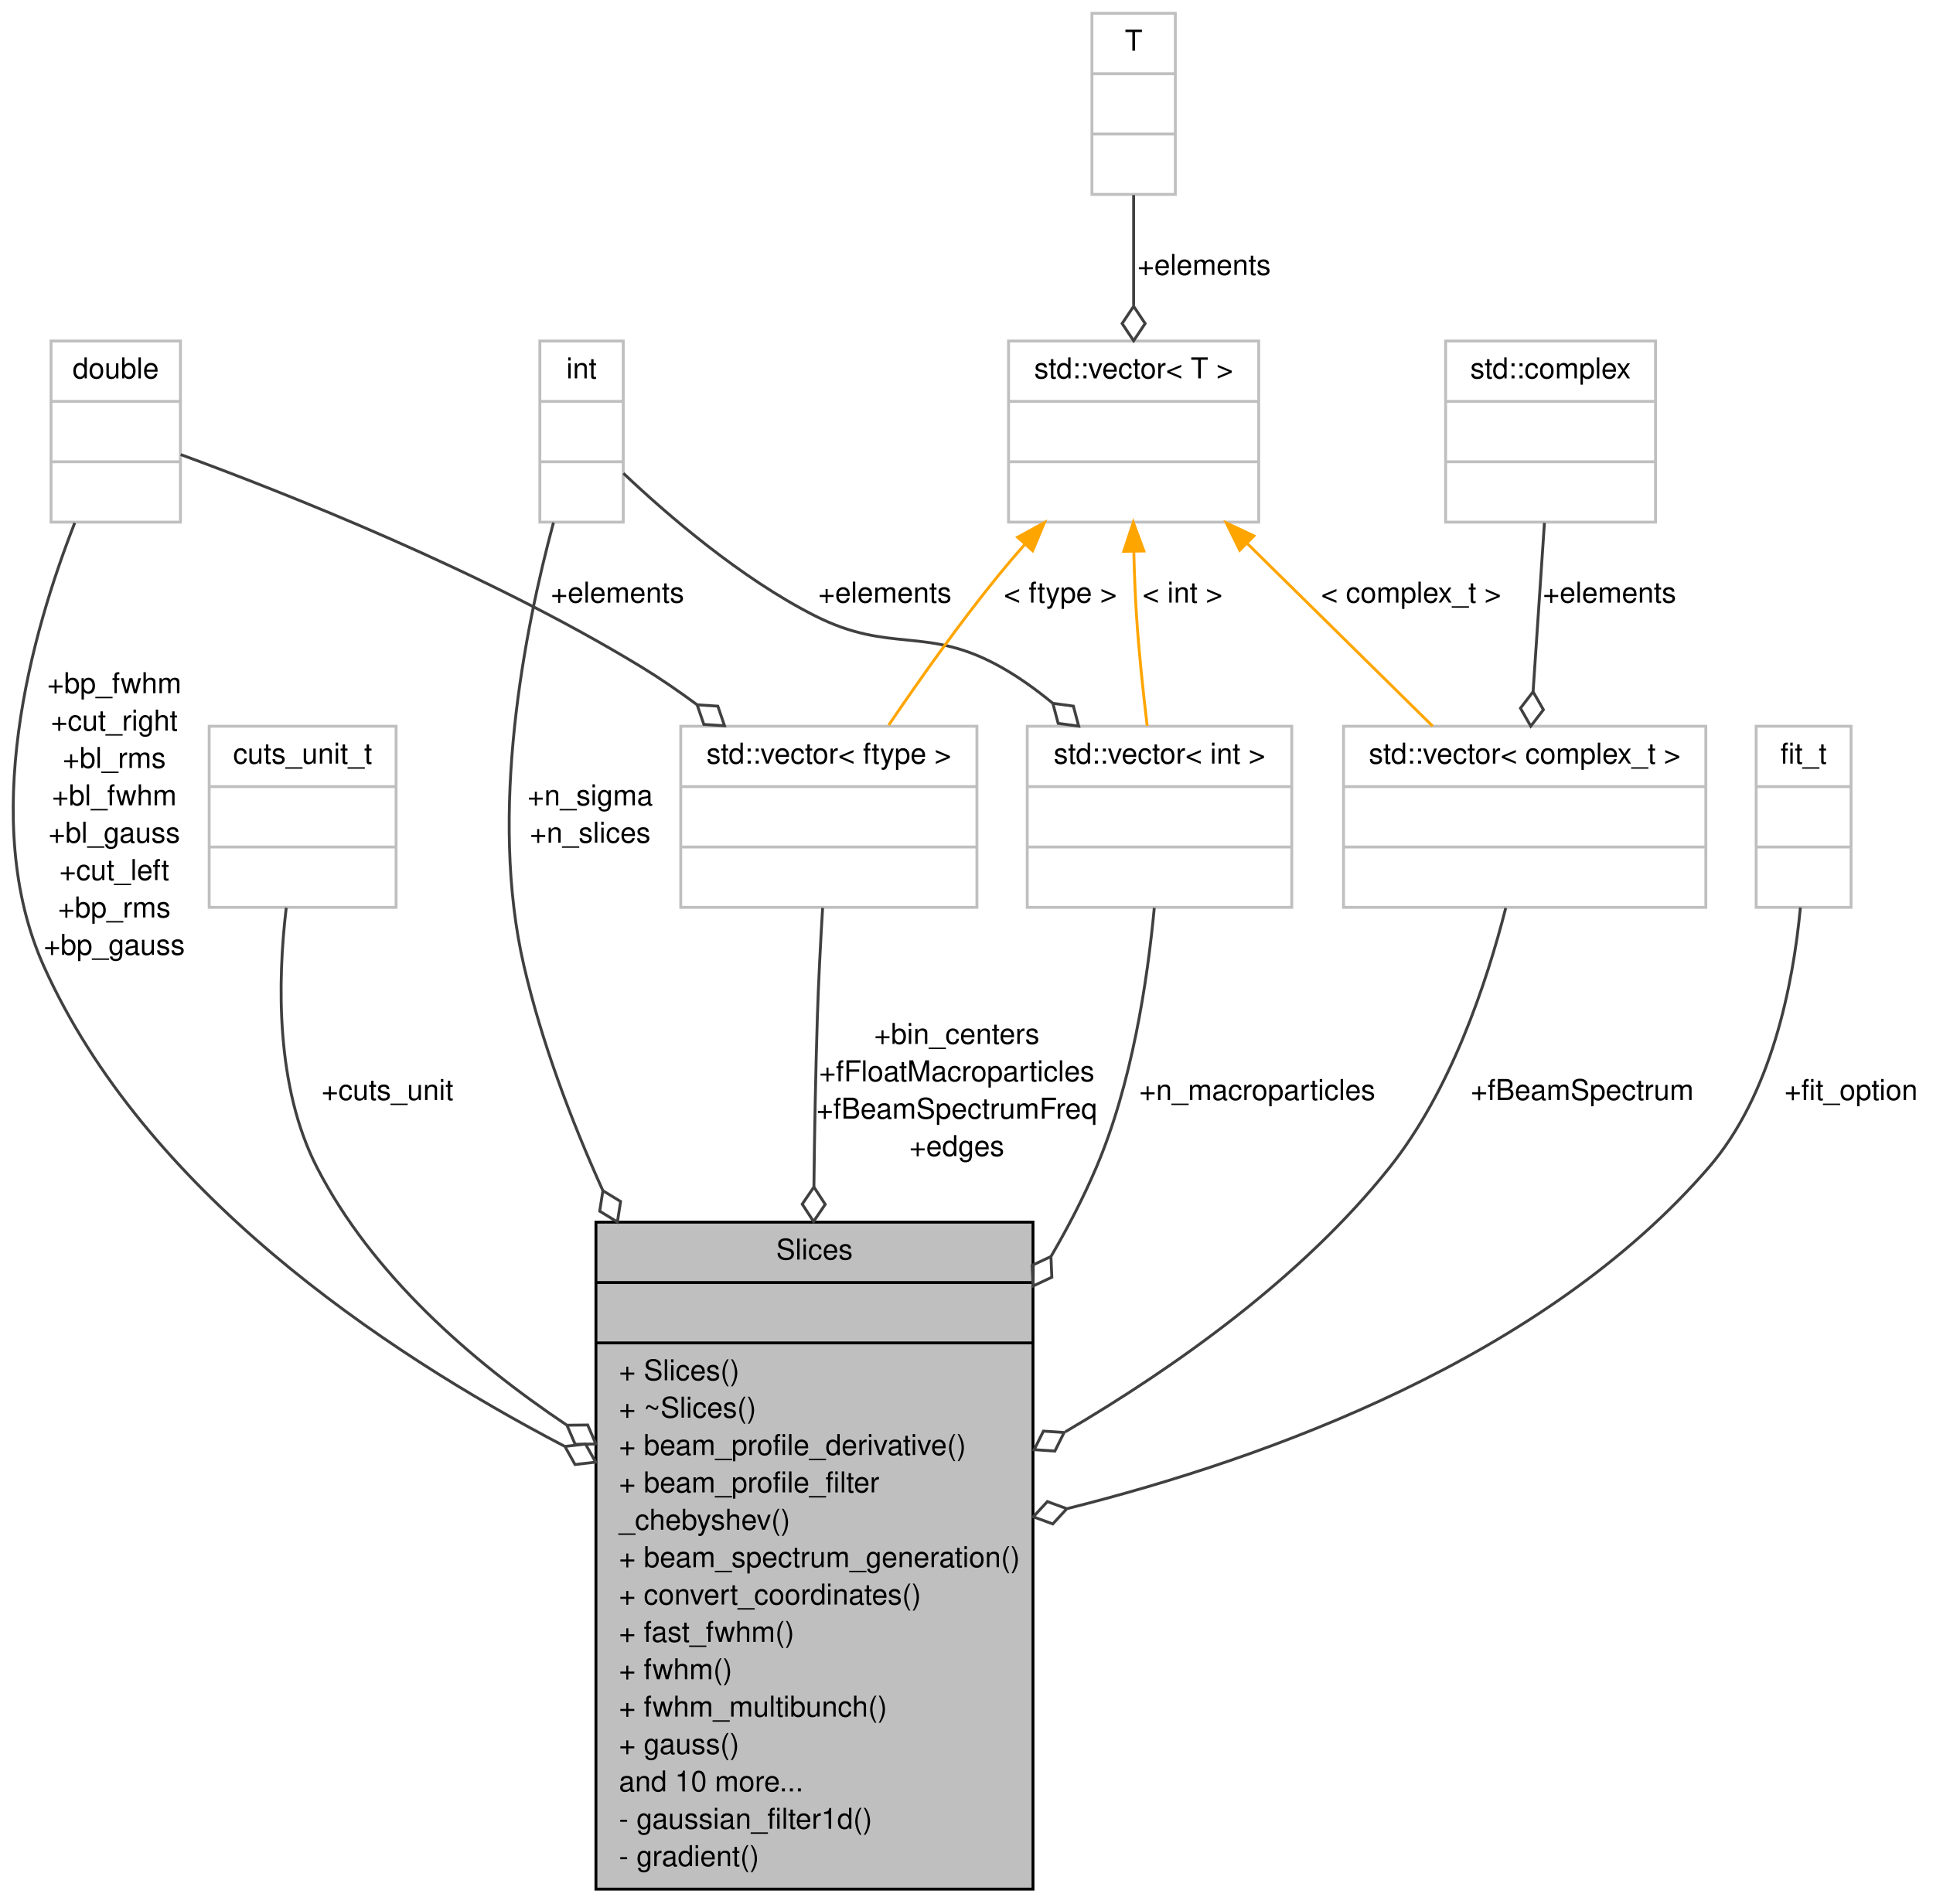
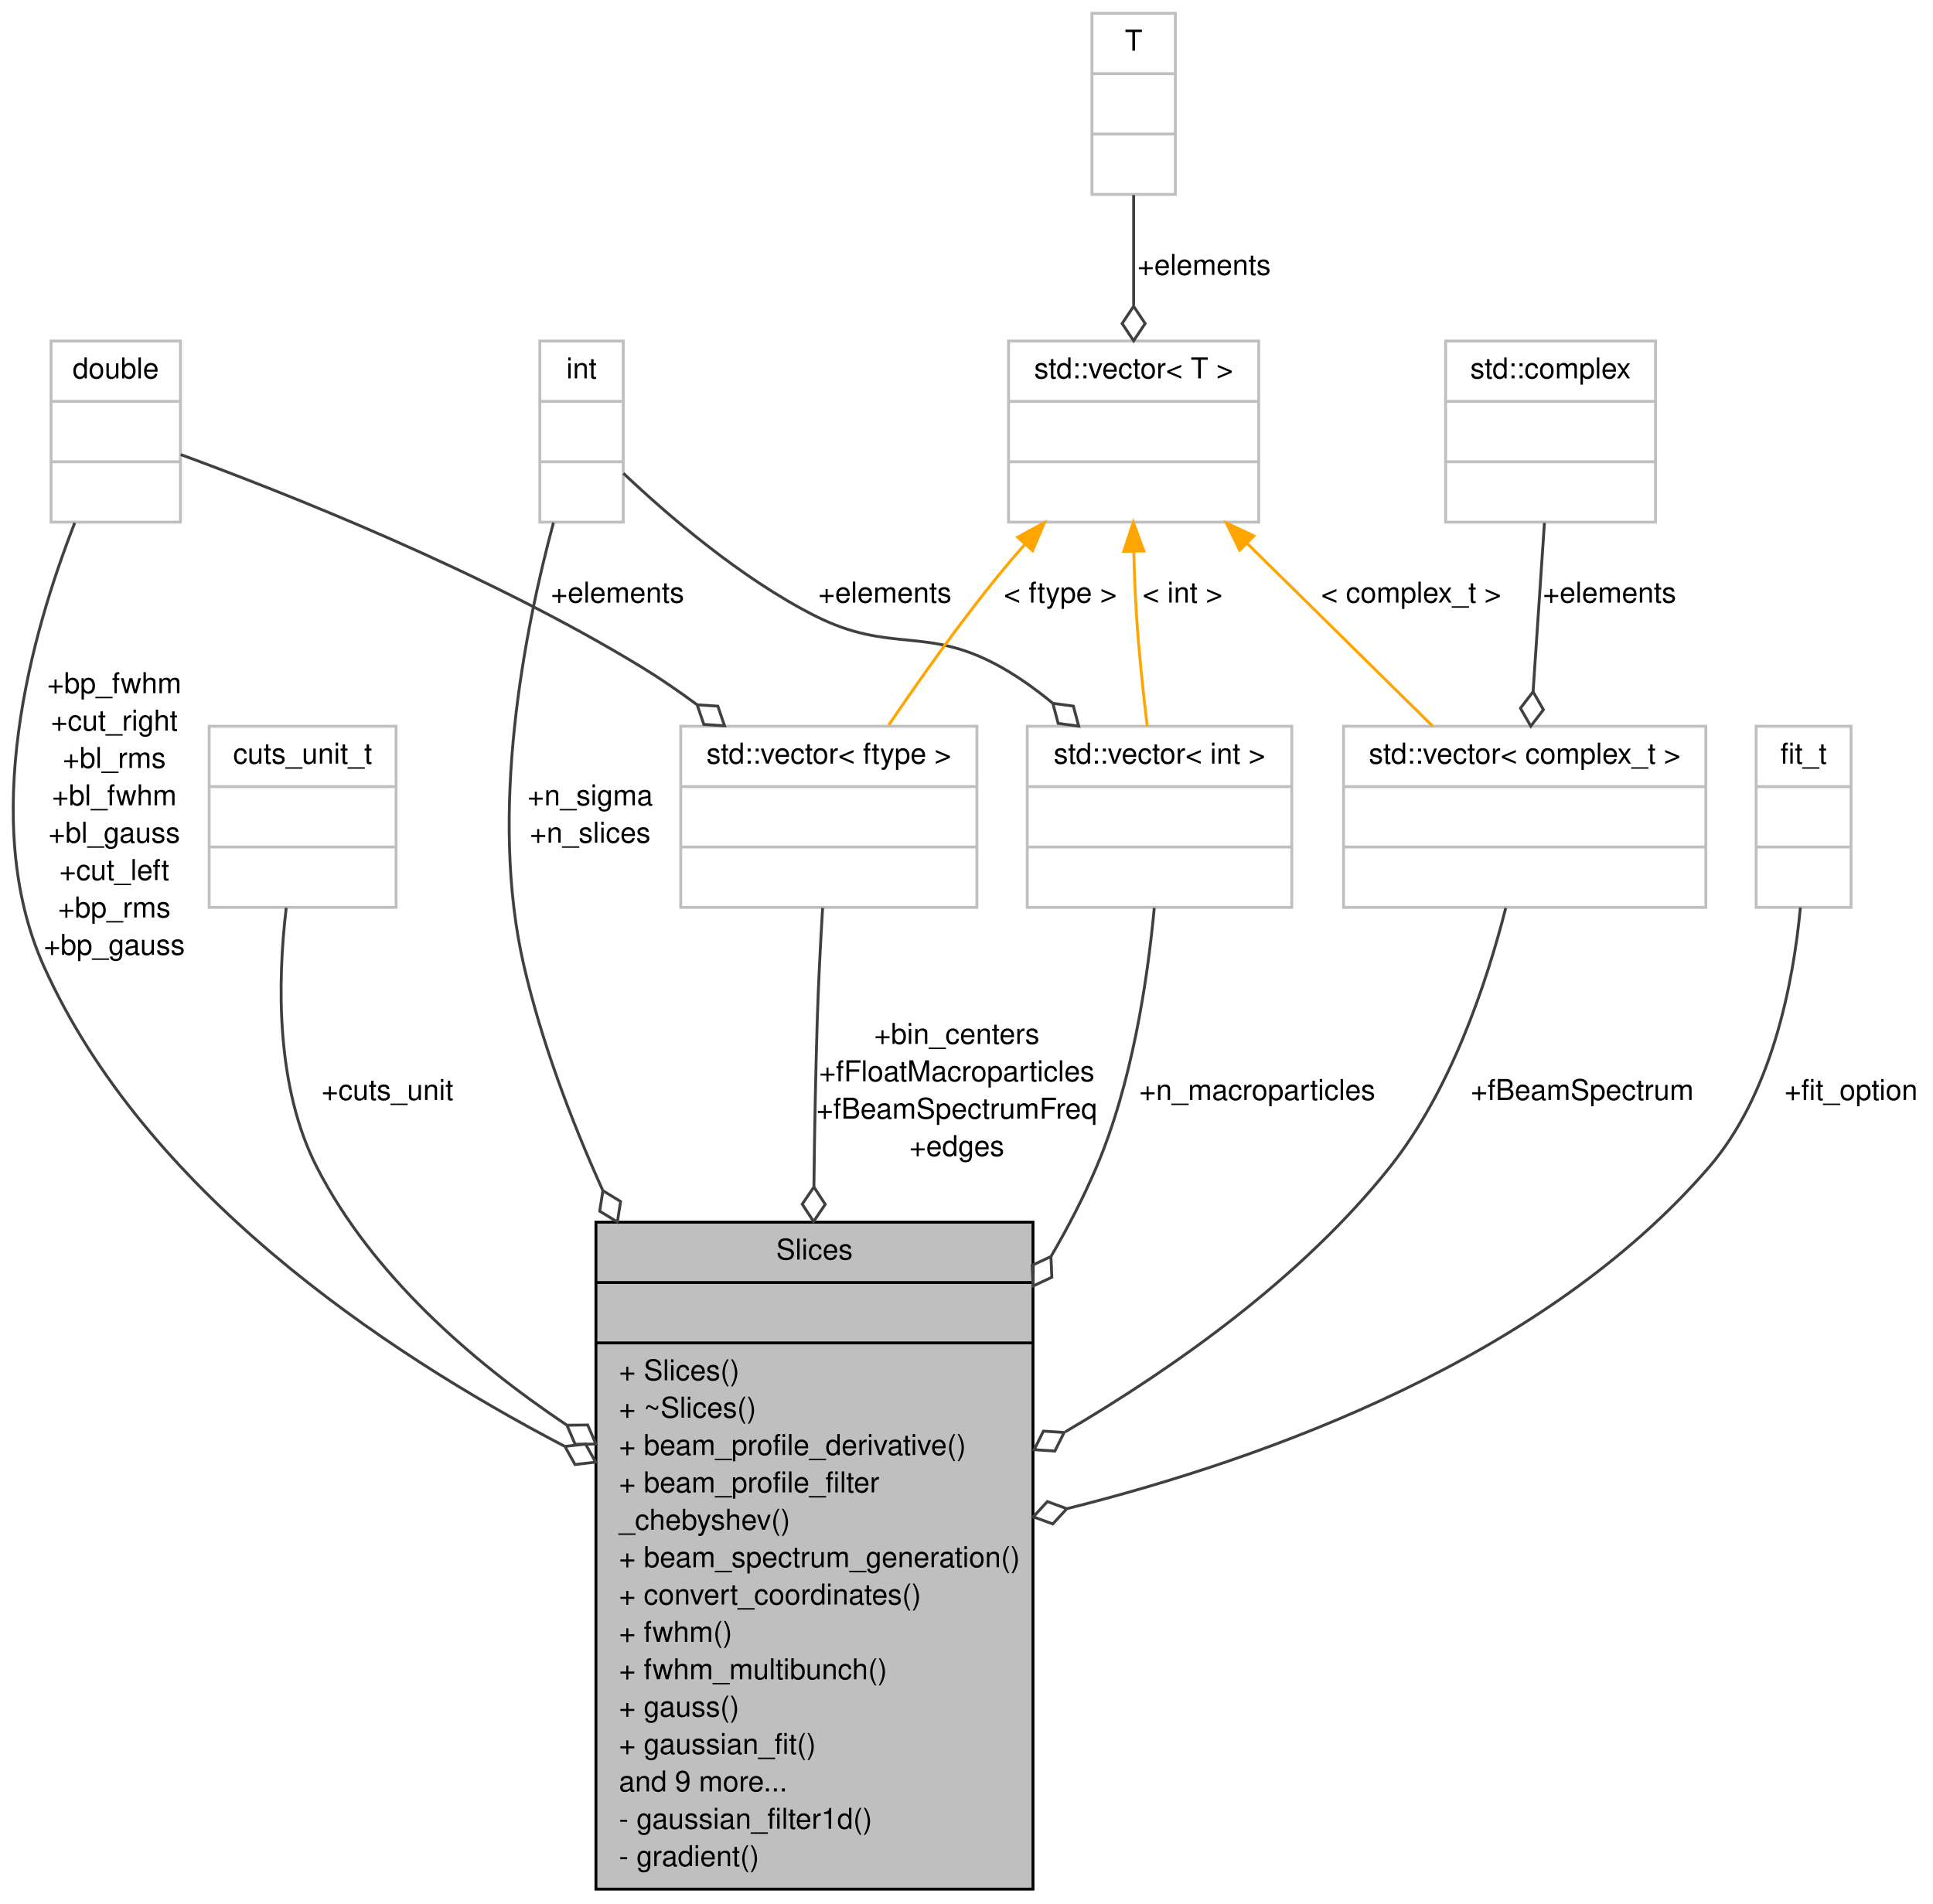
<svg xmlns="http://www.w3.org/2000/svg" xmlns:xlink="http://www.w3.org/1999/xlink" width="672pt" height="662pt" viewBox="0.00 0.00 672.25 662.00">
  <g id="graph1" class="graph" transform="scale(1 1) rotate(0) translate(4 658)">
    <polygon fill="white" stroke="white" points="-4,5 -4,-658 669.249,-658 669.249,5 -4,5" />
    <g id="node1" class="node">
      <polygon fill="#bfbfbf" stroke="black" points="203.249,-1 203.249,-233 355.249,-233 355.249,-1 203.249,-1" />
      <text text-anchor="middle" x="279.249" y="-220" font-family="Helvetica,sans-Serif" font-size="10.00">Slices</text>
      <polyline fill="none" stroke="black" points="203.249,-212 355.249,-212 " />
      <text text-anchor="middle" x="279.249" y="-199" font-family="Helvetica,sans-Serif" font-size="10.00"> </text>
      <polyline fill="none" stroke="black" points="203.249,-191 355.249,-191 " />
      <text text-anchor="start" x="211.249" y="-178" font-family="Helvetica,sans-Serif" font-size="10.00">+ Slices()</text>
      <text text-anchor="start" x="211.249" y="-165" font-family="Helvetica,sans-Serif" font-size="10.00">+ ~Slices()</text>
      <text text-anchor="start" x="211.249" y="-152" font-family="Helvetica,sans-Serif" font-size="10.00">+ beam_profile_derivative()</text>
      <text text-anchor="start" x="211.249" y="-139" font-family="Helvetica,sans-Serif" font-size="10.00">+ beam_profile_filter</text>
      <text text-anchor="start" x="211.249" y="-126" font-family="Helvetica,sans-Serif" font-size="10.00">_chebyshev()</text>
      <text text-anchor="start" x="211.249" y="-113" font-family="Helvetica,sans-Serif" font-size="10.00">+ beam_spectrum_generation()</text>
      <text text-anchor="start" x="211.249" y="-100" font-family="Helvetica,sans-Serif" font-size="10.00">+ convert_coordinates()</text>
-       <text text-anchor="start" x="211.249" y="-87" font-family="Helvetica,sans-Serif" font-size="10.00">+ fast_fwhm()</text>
-       <text text-anchor="start" x="211.249" y="-74" font-family="Helvetica,sans-Serif" font-size="10.00">+ fwhm()</text>
-       <text text-anchor="start" x="211.249" y="-61" font-family="Helvetica,sans-Serif" font-size="10.00">+ fwhm_multibunch()</text>
-       <text text-anchor="start" x="211.249" y="-48" font-family="Helvetica,sans-Serif" font-size="10.00">+ gauss()</text>
-       <text text-anchor="start" x="211.249" y="-35" font-family="Helvetica,sans-Serif" font-size="10.00">and 10 more...</text>
+       <text text-anchor="start" x="211.249" y="-87" font-family="Helvetica,sans-Serif" font-size="10.00">+ fwhm()</text>
+       <text text-anchor="start" x="211.249" y="-74" font-family="Helvetica,sans-Serif" font-size="10.00">+ fwhm_multibunch()</text>
+       <text text-anchor="start" x="211.249" y="-61" font-family="Helvetica,sans-Serif" font-size="10.00">+ gauss()</text>
+       <text text-anchor="start" x="211.249" y="-48" font-family="Helvetica,sans-Serif" font-size="10.00">+ gaussian_fit()</text>
+       <text text-anchor="start" x="211.249" y="-35" font-family="Helvetica,sans-Serif" font-size="10.00">and 9 more...</text>
      <text text-anchor="start" x="211.249" y="-22" font-family="Helvetica,sans-Serif" font-size="10.00">- gaussian_filter1d()</text>
      <text text-anchor="start" x="211.249" y="-9" font-family="Helvetica,sans-Serif" font-size="10.00">- gradient()</text>
    </g>
    <g id="node2" class="node">
      <polygon fill="white" stroke="#bfbfbf" points="13.748,-476.5 13.748,-539.5 58.748,-539.5 58.748,-476.5 13.748,-476.5" />
      <text text-anchor="middle" x="36.248" y="-526.5" font-family="Helvetica,sans-Serif" font-size="10.00">double</text>
      <polyline fill="none" stroke="#bfbfbf" points="13.748,-518.5 58.748,-518.5 " />
      <text text-anchor="middle" x="36.248" y="-505.5" font-family="Helvetica,sans-Serif" font-size="10.00"> </text>
      <polyline fill="none" stroke="#bfbfbf" points="13.748,-497.5 58.748,-497.5 " />
      <text text-anchor="middle" x="36.248" y="-484.5" font-family="Helvetica,sans-Serif" font-size="10.00"> </text>
    </g>
    <g id="edge2" class="edge">
      <path fill="none" stroke="#404040" d="M21.984,-476.232C7.001,-437.959 -11.482,-372.511 11.248,-322 46.245,-244.233 128.104,-188.62 192.211,-155.113" />
      <polygon fill="none" stroke="#404040" points="192.463,-154.984 195.983,-148.691 203.146,-149.519 199.626,-155.813 192.463,-154.984" />
      <text text-anchor="middle" x="35.748" y="-417" font-family="Helvetica,sans-Serif" font-size="10.00"> +bp_fwhm</text>
      <text text-anchor="middle" x="35.748" y="-404" font-family="Helvetica,sans-Serif" font-size="10.00">+cut_right</text>
      <text text-anchor="middle" x="35.748" y="-391" font-family="Helvetica,sans-Serif" font-size="10.00">+bl_rms</text>
      <text text-anchor="middle" x="35.748" y="-378" font-family="Helvetica,sans-Serif" font-size="10.00">+bl_fwhm</text>
      <text text-anchor="middle" x="35.748" y="-365" font-family="Helvetica,sans-Serif" font-size="10.00">+bl_gauss</text>
      <text text-anchor="middle" x="35.748" y="-352" font-family="Helvetica,sans-Serif" font-size="10.00">+cut_left</text>
      <text text-anchor="middle" x="35.748" y="-339" font-family="Helvetica,sans-Serif" font-size="10.00">+bp_rms</text>
      <text text-anchor="middle" x="35.748" y="-326" font-family="Helvetica,sans-Serif" font-size="10.00">+bp_gauss</text>
    </g>
    <g id="node20" class="node">
      <polygon fill="white" stroke="#bfbfbf" points="232.749,-342.5 232.749,-405.5 335.749,-405.5 335.749,-342.5 232.749,-342.5" />
      <text text-anchor="middle" x="284.249" y="-392.5" font-family="Helvetica,sans-Serif" font-size="10.00">std::vector&lt; ftype &gt;</text>
      <polyline fill="none" stroke="#bfbfbf" points="232.749,-384.5 335.749,-384.5 " />
      <text text-anchor="middle" x="284.249" y="-371.5" font-family="Helvetica,sans-Serif" font-size="10.00"> </text>
      <polyline fill="none" stroke="#bfbfbf" points="232.749,-363.5 335.749,-363.5 " />
      <text text-anchor="middle" x="284.249" y="-350.5" font-family="Helvetica,sans-Serif" font-size="10.00"> </text>
    </g>
    <g id="edge24" class="edge">
      <path fill="none" stroke="#404040" d="M58.847,-500.003C94.338,-486.983 164.719,-459.283 219.249,-426 225.644,-422.097 232.114,-417.642 238.368,-413.019" />
      <polygon fill="none" stroke="#404040" points="238.442,-412.961 240.778,-406.139 247.973,-405.67 245.638,-412.493 238.442,-412.961" />
      <text text-anchor="middle" x="210.749" y="-448.5" font-family="Helvetica,sans-Serif" font-size="10.00"> +elements</text>
    </g>
    <g id="node4" class="node">
      <polygon fill="white" stroke="#bfbfbf" points="68.749,-342.5 68.749,-405.5 133.749,-405.5 133.749,-342.5 68.749,-342.5" />
      <text text-anchor="middle" x="101.249" y="-392.5" font-family="Helvetica,sans-Serif" font-size="10.00">cuts_unit_t</text>
      <polyline fill="none" stroke="#bfbfbf" points="68.749,-384.5 133.749,-384.5 " />
      <text text-anchor="middle" x="101.249" y="-371.5" font-family="Helvetica,sans-Serif" font-size="10.00"> </text>
      <polyline fill="none" stroke="#bfbfbf" points="68.749,-363.5 133.749,-363.5 " />
      <text text-anchor="middle" x="101.249" y="-350.5" font-family="Helvetica,sans-Serif" font-size="10.00"> </text>
    </g>
    <g id="edge4" class="edge">
      <path fill="none" stroke="#404040" d="M95.544,-342.342C92.485,-316.568 91.864,-280.001 106.249,-252 125.338,-214.84 159.815,-184.745 192.996,-162.481" />
      <polygon fill="none" stroke="#404040" points="193.173,-162.365 196.022,-155.741 203.233,-155.823 200.384,-162.448 193.173,-162.365" />
      <text text-anchor="middle" x="130.749" y="-275.5" font-family="Helvetica,sans-Serif" font-size="10.00"> +cuts_unit</text>
    </g>
    <g id="node6" class="node">
      <polygon fill="white" stroke="#bfbfbf" points="183.749,-476.5 183.749,-539.5 212.749,-539.5 212.749,-476.5 183.749,-476.5" />
      <text text-anchor="middle" x="198.249" y="-526.5" font-family="Helvetica,sans-Serif" font-size="10.00">int</text>
      <polyline fill="none" stroke="#bfbfbf" points="183.749,-518.5 212.749,-518.5 " />
      <text text-anchor="middle" x="198.249" y="-505.5" font-family="Helvetica,sans-Serif" font-size="10.00"> </text>
      <polyline fill="none" stroke="#bfbfbf" points="183.749,-497.5 212.749,-497.5 " />
      <text text-anchor="middle" x="198.249" y="-484.5" font-family="Helvetica,sans-Serif" font-size="10.00"> </text>
    </g>
    <g id="edge6" class="edge">
      <path fill="none" stroke="#404040" d="M188.484,-476.345C178.425,-439.015 165.832,-375.298 178.249,-322 184.345,-295.83 194.286,-269.158 205.609,-244.082" />
      <polygon fill="none" stroke="#404040" points="205.671,-243.949 204.566,-236.823 210.718,-233.062 211.823,-240.188 205.671,-243.949" />
      <text text-anchor="middle" x="201.249" y="-378" font-family="Helvetica,sans-Serif" font-size="10.00"> +n_sigma</text>
      <text text-anchor="middle" x="201.249" y="-365" font-family="Helvetica,sans-Serif" font-size="10.00">+n_slices</text>
    </g>
    <g id="node8" class="node">
      <polygon fill="white" stroke="#bfbfbf" points="353.249,-342.5 353.249,-405.5 445.249,-405.5 445.249,-342.5 353.249,-342.5" />
      <text text-anchor="middle" x="399.249" y="-392.5" font-family="Helvetica,sans-Serif" font-size="10.00">std::vector&lt; int &gt;</text>
      <polyline fill="none" stroke="#bfbfbf" points="353.249,-384.5 445.249,-384.5 " />
      <text text-anchor="middle" x="399.249" y="-371.5" font-family="Helvetica,sans-Serif" font-size="10.00"> </text>
      <polyline fill="none" stroke="#bfbfbf" points="353.249,-363.5 445.249,-363.5 " />
      <text text-anchor="middle" x="399.249" y="-350.5" font-family="Helvetica,sans-Serif" font-size="10.00"> </text>
    </g>
    <g id="edge10" class="edge">
      <path fill="none" stroke="#404040" d="M212.802,-493.493C228.112,-479.001 253.515,-457.053 279.249,-444 305.982,-430.44 318.142,-440.732 344.249,-426 350.407,-422.525 356.407,-418.213 362.042,-413.57" />
      <polygon fill="none" stroke="#404040" points="362.15,-413.474 364.001,-406.504 371.146,-405.532 369.296,-412.501 362.15,-413.474" />
      <text text-anchor="middle" x="303.749" y="-448.5" font-family="Helvetica,sans-Serif" font-size="10.00"> +elements</text>
    </g>
    <g id="edge8" class="edge">
      <path fill="none" stroke="#404040" d="M397.43,-342.309C395.072,-317.008 389.661,-281.101 377.249,-252 372.821,-241.62 367.471,-231.272 361.582,-221.187" />
      <polygon fill="none" stroke="#404040" points="361.493,-221.04 354.96,-217.987 355.266,-210.783 361.799,-213.836 361.493,-221.04" />
      <text text-anchor="middle" x="433.249" y="-275.5" font-family="Helvetica,sans-Serif" font-size="10.00"> +n_macroparticles</text>
    </g>
    <g id="node11" class="node">
      <a xlink:title="STL class.">
        <polygon fill="white" stroke="#bfbfbf" points="346.749,-476.5 346.749,-539.5 433.749,-539.5 433.749,-476.5 346.749,-476.5" />
        <text text-anchor="middle" x="390.249" y="-526.5" font-family="Helvetica,sans-Serif" font-size="10.00">std::vector&lt; T &gt;</text>
        <polyline fill="none" stroke="#bfbfbf" points="346.749,-518.5 433.749,-518.5 " />
        <text text-anchor="middle" x="390.249" y="-505.5" font-family="Helvetica,sans-Serif" font-size="10.00"> </text>
        <polyline fill="none" stroke="#bfbfbf" points="346.749,-497.5 433.749,-497.5 " />
        <text text-anchor="middle" x="390.249" y="-484.5" font-family="Helvetica,sans-Serif" font-size="10.00"> </text>
      </a>
    </g>
    <g id="edge12" class="edge">
      <path fill="none" stroke="orange" d="M390.311,-466.172C390.491,-458.78 390.785,-451.16 391.249,-444 392.063,-431.428 393.517,-417.64 394.965,-405.651" />
      <polygon fill="orange" stroke="orange" points="386.808,-466.338 390.128,-476.399 393.807,-466.464 386.808,-466.338" />
      <text text-anchor="middle" x="407.249" y="-448.5" font-family="Helvetica,sans-Serif" font-size="10.00"> &lt; int &gt;</text>
    </g>
    <g id="node15" class="node">
      <polygon fill="white" stroke="#bfbfbf" points="463.249,-342.5 463.249,-405.5 589.249,-405.5 589.249,-342.5 463.249,-342.5" />
      <text text-anchor="middle" x="526.249" y="-392.5" font-family="Helvetica,sans-Serif" font-size="10.00">std::vector&lt; complex_t &gt;</text>
      <polyline fill="none" stroke="#bfbfbf" points="463.249,-384.5 589.249,-384.5 " />
      <text text-anchor="middle" x="526.249" y="-371.5" font-family="Helvetica,sans-Serif" font-size="10.00"> </text>
      <polyline fill="none" stroke="#bfbfbf" points="463.249,-363.5 589.249,-363.5 " />
      <text text-anchor="middle" x="526.249" y="-350.5" font-family="Helvetica,sans-Serif" font-size="10.00"> </text>
    </g>
    <g id="edge20" class="edge">
      <path fill="none" stroke="orange" d="M429.818,-469.013C450.302,-448.829 474.985,-424.51 494.25,-405.528" />
      <polygon fill="orange" stroke="orange" points="427.145,-466.732 422.479,-476.244 432.058,-471.718 427.145,-466.732" />
      <text text-anchor="middle" x="486.749" y="-448.5" font-family="Helvetica,sans-Serif" font-size="10.00"> &lt; complex_t &gt;</text>
    </g>
    <g id="edge26" class="edge">
      <path fill="none" stroke="orange" d="M352.305,-468.659C349.178,-465.11 346.119,-461.525 343.249,-458 329.745,-441.417 315.937,-421.924 305.077,-405.892" />
      <polygon fill="orange" stroke="orange" points="349.922,-471.243 359.214,-476.332 355.124,-466.559 349.922,-471.243" />
      <text text-anchor="middle" x="364.749" y="-448.5" font-family="Helvetica,sans-Serif" font-size="10.00"> &lt; ftype &gt;</text>
    </g>
    <g id="node13" class="node">
      <polygon fill="white" stroke="#bfbfbf" points="375.749,-590.5 375.749,-653.5 404.749,-653.5 404.749,-590.5 375.749,-590.5" />
      <text text-anchor="middle" x="390.249" y="-640.5" font-family="Helvetica,sans-Serif" font-size="10.00">T</text>
      <polyline fill="none" stroke="#bfbfbf" points="375.749,-632.5 404.749,-632.5 " />
      <text text-anchor="middle" x="390.249" y="-619.5" font-family="Helvetica,sans-Serif" font-size="10.00"> </text>
      <polyline fill="none" stroke="#bfbfbf" points="375.749,-611.5 404.749,-611.5 " />
      <text text-anchor="middle" x="390.249" y="-598.5" font-family="Helvetica,sans-Serif" font-size="10.00"> </text>
    </g>
    <g id="edge14" class="edge">
      <path fill="none" stroke="#404040" d="M390.249,-590.245C390.249,-578.386 390.249,-564.7 390.249,-551.938" />
      <polygon fill="none" stroke="#404040" points="390.249,-551.585 386.249,-545.585 390.249,-539.585 394.249,-545.585 390.249,-551.585" />
      <text text-anchor="middle" x="414.749" y="-562.5" font-family="Helvetica,sans-Serif" font-size="10.00"> +elements</text>
    </g>
    <g id="edge16" class="edge">
      <path fill="none" stroke="#404040" d="M519.655,-342.272C512.946,-315.943 500.455,-278.636 479.249,-252 449.078,-214.104 405.36,-182.9 366.487,-160.074" />
      <polygon fill="none" stroke="#404040" points="366.073,-159.836 358.878,-160.316 355.667,-153.859 362.862,-153.379 366.073,-159.836" />
      <text text-anchor="middle" x="546.249" y="-275.5" font-family="Helvetica,sans-Serif" font-size="10.00"> +fBeamSpectrum</text>
    </g>
    <g id="node17" class="node">
      <a xlink:title="STL class.">
        <polygon fill="white" stroke="#bfbfbf" points="498.749,-476.5 498.749,-539.5 571.749,-539.5 571.749,-476.5 498.749,-476.5" />
        <text text-anchor="middle" x="535.249" y="-526.5" font-family="Helvetica,sans-Serif" font-size="10.00">std::complex</text>
        <polyline fill="none" stroke="#bfbfbf" points="498.749,-518.5 571.749,-518.5 " />
        <text text-anchor="middle" x="535.249" y="-505.5" font-family="Helvetica,sans-Serif" font-size="10.00"> </text>
        <polyline fill="none" stroke="#bfbfbf" points="498.749,-497.5 571.749,-497.5 " />
        <text text-anchor="middle" x="535.249" y="-484.5" font-family="Helvetica,sans-Serif" font-size="10.00"> </text>
      </a>
    </g>
    <g id="edge18" class="edge">
      <path fill="none" stroke="#404040" d="M533.116,-476.244C531.939,-458.721 530.46,-436.703 529.176,-417.591" />
      <polygon fill="none" stroke="#404040" points="529.17,-417.501 524.777,-411.783 528.366,-405.528 532.759,-411.247 529.17,-417.501" />
      <text text-anchor="middle" x="555.749" y="-448.5" font-family="Helvetica,sans-Serif" font-size="10.00"> +elements</text>
    </g>
    <g id="edge22" class="edge">
      <path fill="none" stroke="#404040" d="M282.089,-342.305C281.364,-330.311 280.64,-316.532 280.249,-304 279.657,-285.055 279.283,-265.025 279.059,-245.39" />
      <polygon fill="none" stroke="#404040" points="279.057,-245.229 274.998,-239.269 278.938,-233.229 282.997,-239.189 279.057,-245.229" />
      <text text-anchor="middle" x="328.749" y="-295" font-family="Helvetica,sans-Serif" font-size="10.00"> +bin_centers</text>
      <text text-anchor="middle" x="328.749" y="-282" font-family="Helvetica,sans-Serif" font-size="10.00">+fFloatMacroparticles</text>
      <text text-anchor="middle" x="328.749" y="-269" font-family="Helvetica,sans-Serif" font-size="10.00">+fBeamSpectrumFreq</text>
      <text text-anchor="middle" x="328.749" y="-256" font-family="Helvetica,sans-Serif" font-size="10.00">+edges</text>
    </g>
    <g id="node24" class="node">
      <polygon fill="white" stroke="#bfbfbf" points="606.749,-342.5 606.749,-405.5 639.749,-405.5 639.749,-342.5 606.749,-342.5" />
      <text text-anchor="middle" x="623.249" y="-392.5" font-family="Helvetica,sans-Serif" font-size="10.00">fit_t</text>
      <polyline fill="none" stroke="#bfbfbf" points="606.749,-384.5 639.749,-384.5 " />
      <text text-anchor="middle" x="623.249" y="-371.5" font-family="Helvetica,sans-Serif" font-size="10.00"> </text>
      <polyline fill="none" stroke="#bfbfbf" points="606.749,-363.5 639.749,-363.5 " />
      <text text-anchor="middle" x="623.249" y="-350.5" font-family="Helvetica,sans-Serif" font-size="10.00"> </text>
    </g>
    <g id="edge28" class="edge">
      <path fill="none" stroke="#404040" d="M622.132,-342.449C619.601,-315.512 612.057,-277.233 590.249,-252 533.036,-185.801 437.405,-150.963 367.263,-133.385" />
      <polygon fill="none" stroke="#404040" points="367.022,-133.327 360.249,-135.804 355.358,-130.505 362.131,-128.028 367.022,-133.327" />
      <text text-anchor="middle" x="639.749" y="-275.5" font-family="Helvetica,sans-Serif" font-size="10.00"> +fit_option</text>
    </g>
  </g>
</svg>
